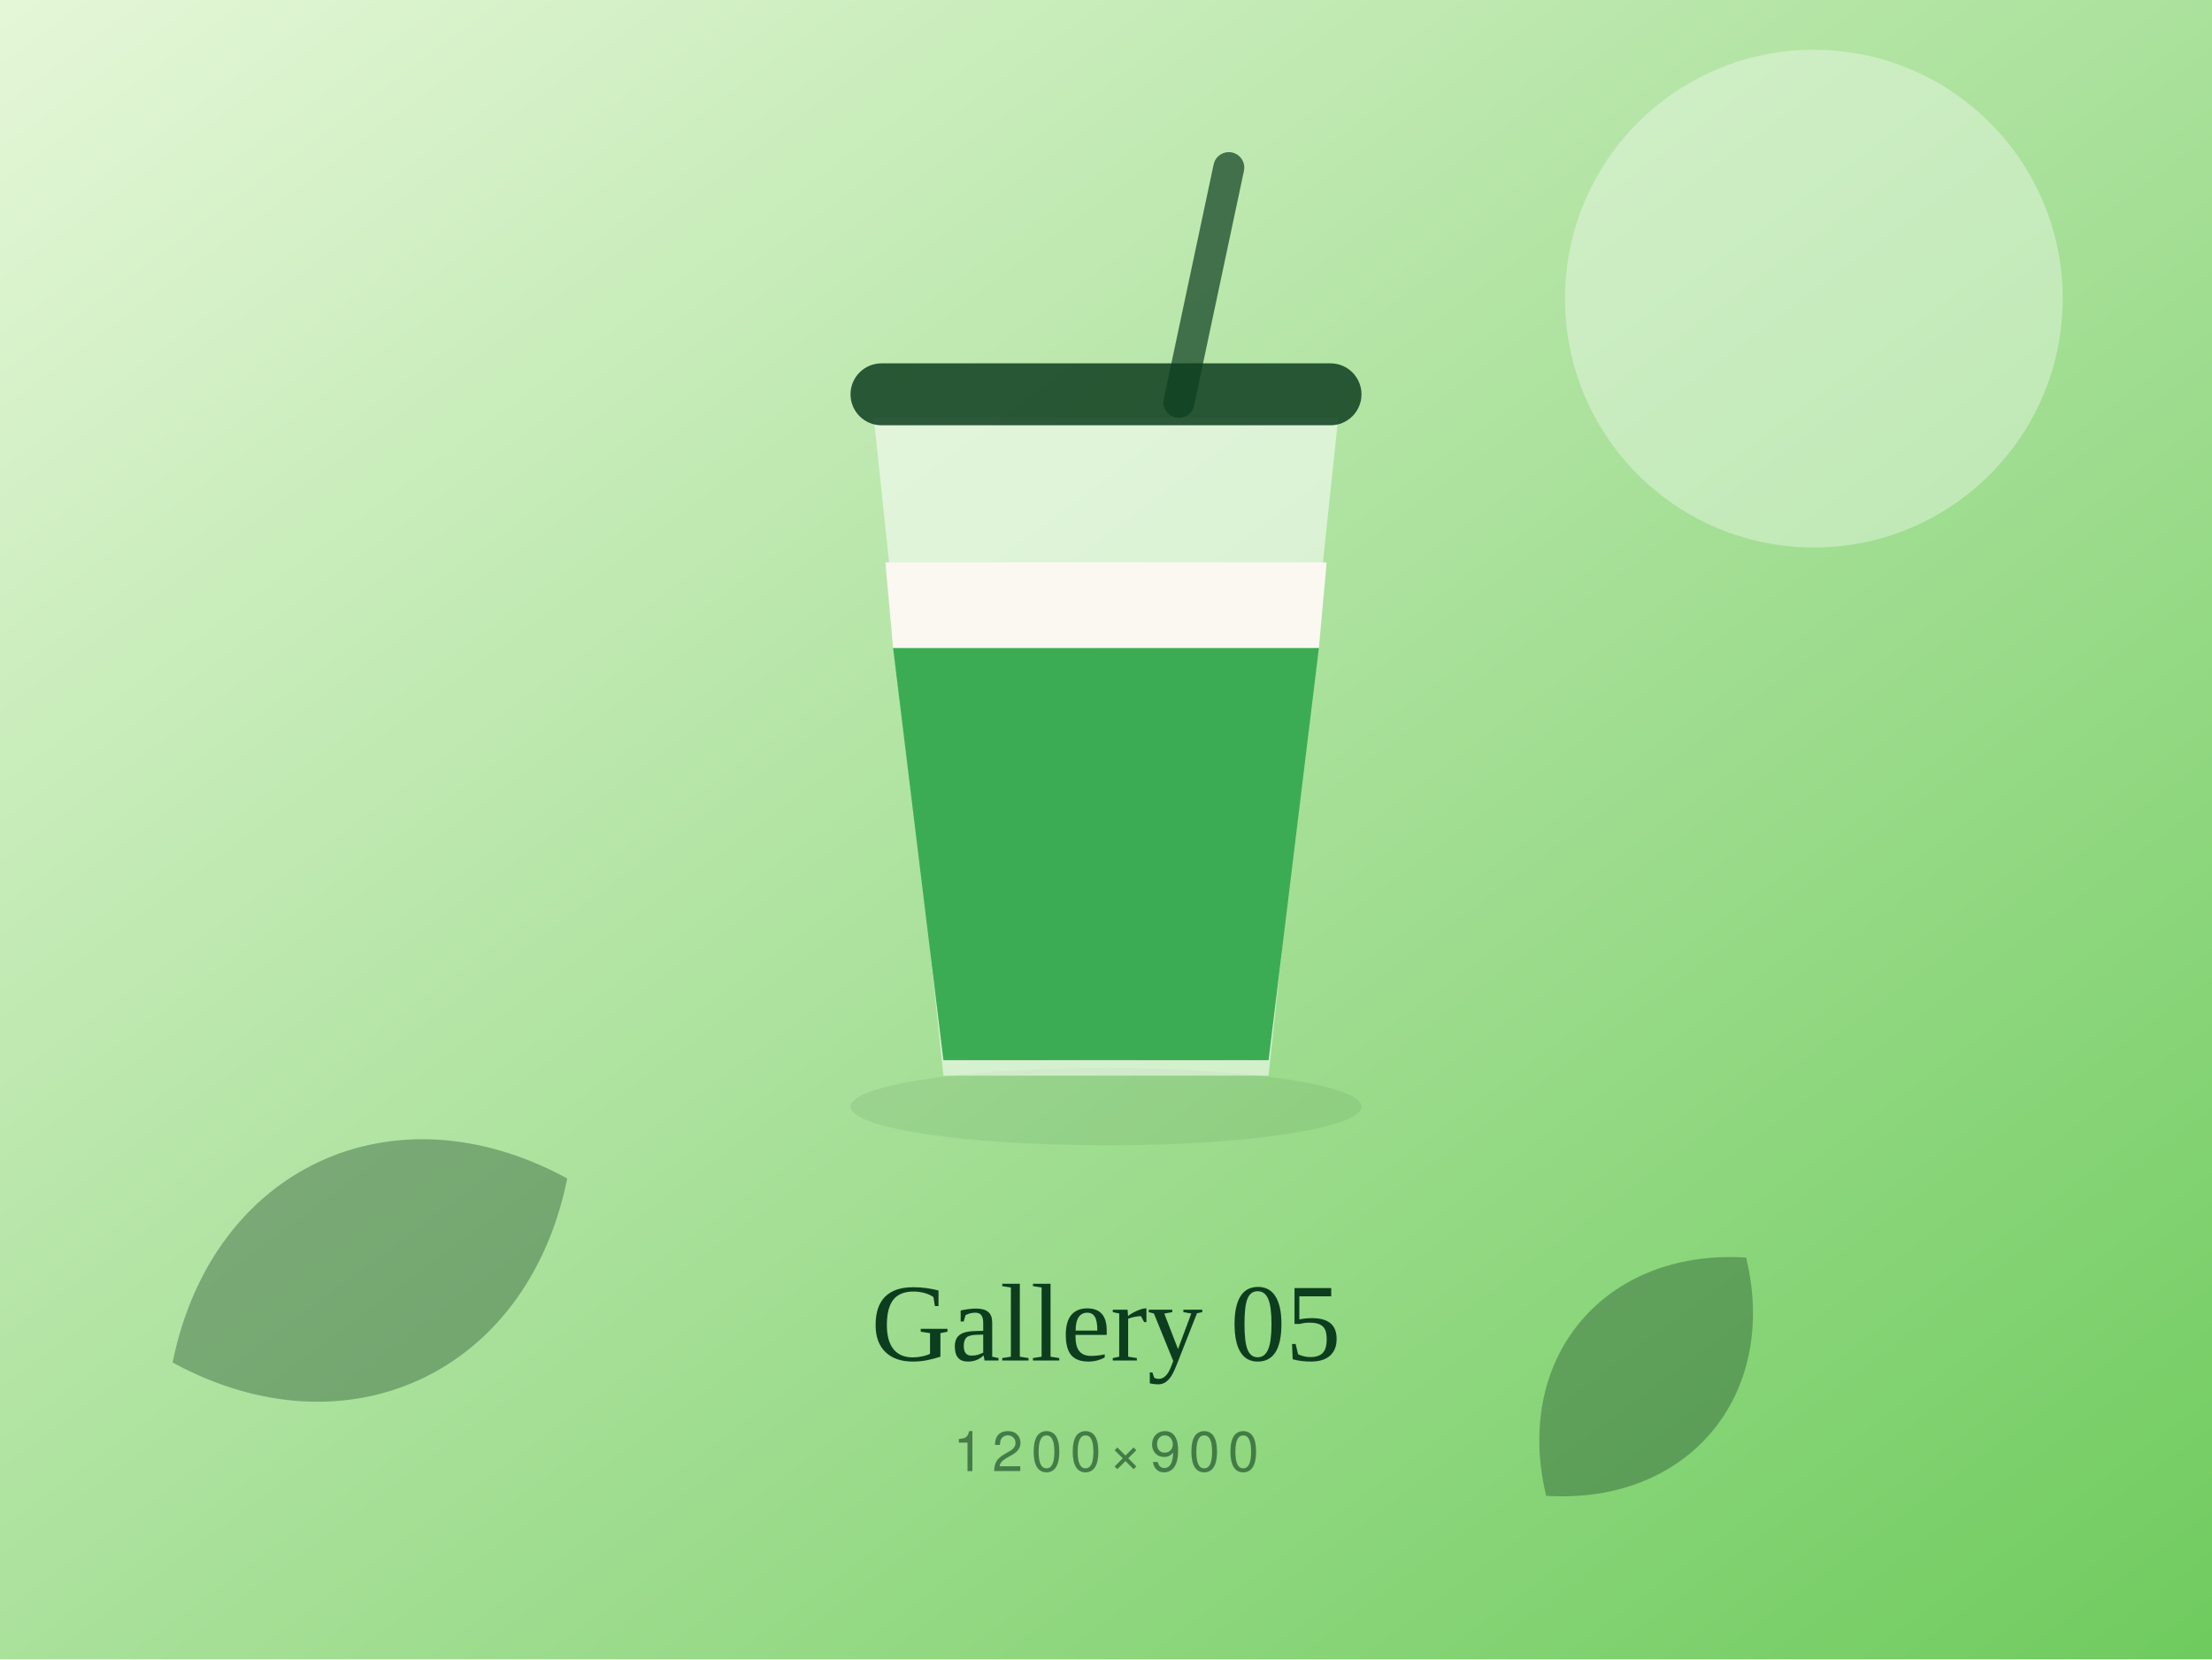
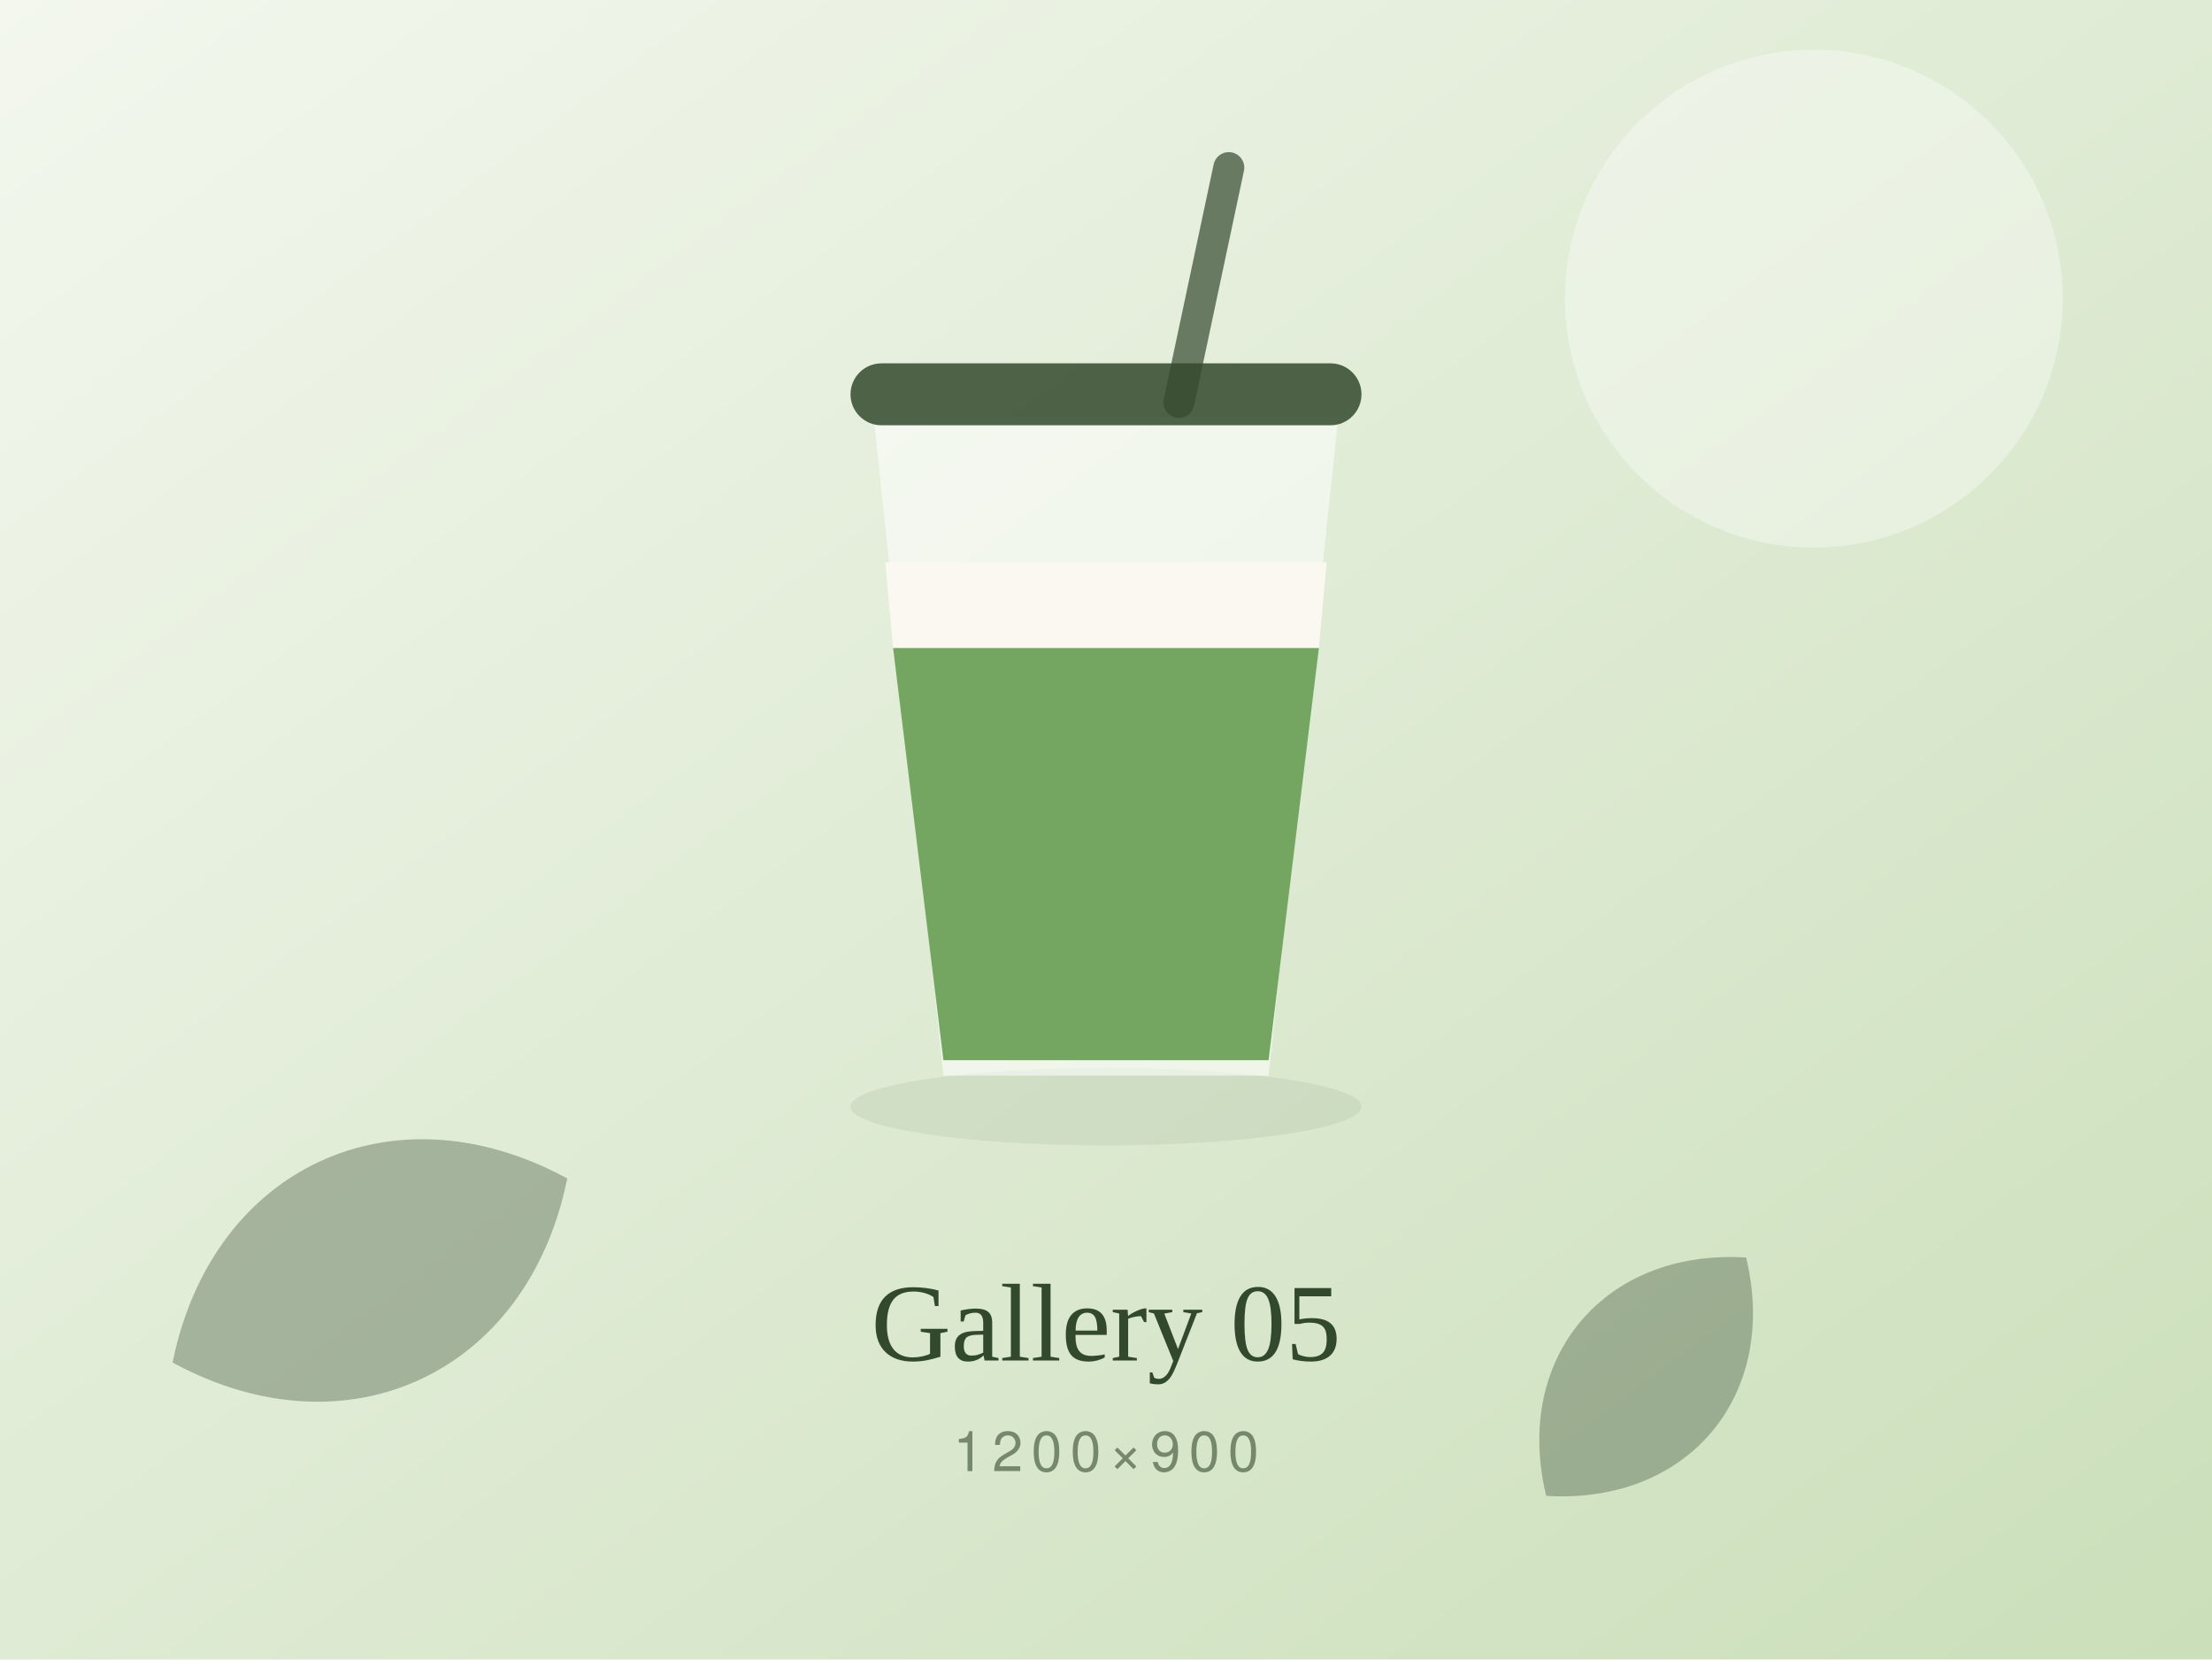
<svg xmlns="http://www.w3.org/2000/svg" width="1200" height="900" viewBox="0 0 1200 900" role="img" aria-label="Gallery 05">
  <defs>
    <linearGradient id="bg" x1="0" y1="0" x2="1" y2="1">
-       <stop offset="0" stop-color="#E5F7D8" />
-       <stop offset="1" stop-color="#6FCB5E" />
+       <stop offset="0" stop-color="#F3F7EE" />
+       <stop offset="1" stop-color="#CBDFBA" />
    </linearGradient>
  </defs>
  <rect width="100%" height="100%" fill="url(#bg)" />
  <circle cx="984" cy="162" r="135" fill="#ffffff" opacity="0.35" />
-   <path transform="translate(96 738) rotate(-25) scale(2.1)" d="M0 0 C 30 -40, 80 -40, 110 0 C 80 40, 30 40, 0 0 Z M 0 0 L 110 0" fill="#0D3D1F" stroke="#0D3D1F" stroke-width="2" opacity="0.35" />
-   <path transform="translate(840 810) rotate(-50) scale(1.5)" d="M0 0 C 30 -40, 80 -40, 110 0 C 80 40, 30 40, 0 0 Z M 0 0 L 110 0" fill="#0D3D1F" stroke="#0D3D1F" stroke-width="2" opacity="0.35" />
+   <path transform="translate(96 738) rotate(-25) scale(2.1)" d="M0 0 C 30 -40, 80 -40, 110 0 C 80 40, 30 40, 0 0 Z M 0 0 L 110 0" fill="#33492D" stroke="#33492D" stroke-width="2" opacity="0.35" />
+   <path transform="translate(840 810) rotate(-50) scale(1.5)" d="M0 0 C 30 -40, 80 -40, 110 0 C 80 40, 30 40, 0 0 Z M 0 0 L 110 0" fill="#33492D" stroke="#33492D" stroke-width="2" opacity="0.35" />
  <g>
-     <ellipse cx="600" cy="600.3" rx="138.6" ry="21" fill="#0D3D1F" opacity="0.08" />
+     <ellipse cx="600" cy="600.3" rx="138.6" ry="21" fill="#33492D" opacity="0.08" />
    <path d="M 474 226.5 L 726 226.5 L 688.2 583.5 L 511.8 583.5 Z" fill="#ffffff" opacity="0.55" />
-     <path d="M 484.5 351.45 L 715.5 351.45 L 688.2 575.1 L 511.8 575.1 Z" fill="#3CAC54" />
+     <path d="M 484.5 351.45 L 715.5 351.45 L 688.2 575.1 L 511.8 575.1 Z" fill="#74A662" />
    <path d="M 480.3 305.04 L 719.7 305.04 L 715.5 351.45 L 484.5 351.45 Z" fill="#FBF8F1" />
-     <rect x="461.4" y="197.1" width="277.2" height="33.6" rx="16.8" fill="#0D3D1F" opacity="0.85" />
-     <rect x="629.4" y="79.5" width="16.8" height="147" rx="8.4" fill="#0D3D1F" opacity="0.7" transform="rotate(12 637.8 226.5)" />
+     <rect x="461.4" y="197.1" width="277.2" height="33.6" rx="16.8" fill="#33492D" opacity="0.85" />
+     <rect x="629.4" y="79.5" width="16.8" height="147" rx="8.4" fill="#33492D" opacity="0.7" transform="rotate(12 637.8 226.5)" />
  </g>
-   <text x="50%" y="738" text-anchor="middle" font-family="Georgia, 'Times New Roman', serif" font-size="60" fill="#0D3D1F">Gallery 05</text>
-   <text x="50%" y="798" text-anchor="middle" font-family="Helvetica, Arial, sans-serif" font-size="30" letter-spacing="4.5" fill="#0D3D1F" opacity="0.6">1200×900</text>
+   <text x="50%" y="738" text-anchor="middle" font-family="Georgia, 'Times New Roman', serif" font-size="60" fill="#33492D">Gallery 05</text>
+   <text x="50%" y="798" text-anchor="middle" font-family="Helvetica, Arial, sans-serif" font-size="30" letter-spacing="4.5" fill="#33492D" opacity="0.6">1200×900</text>
</svg>
